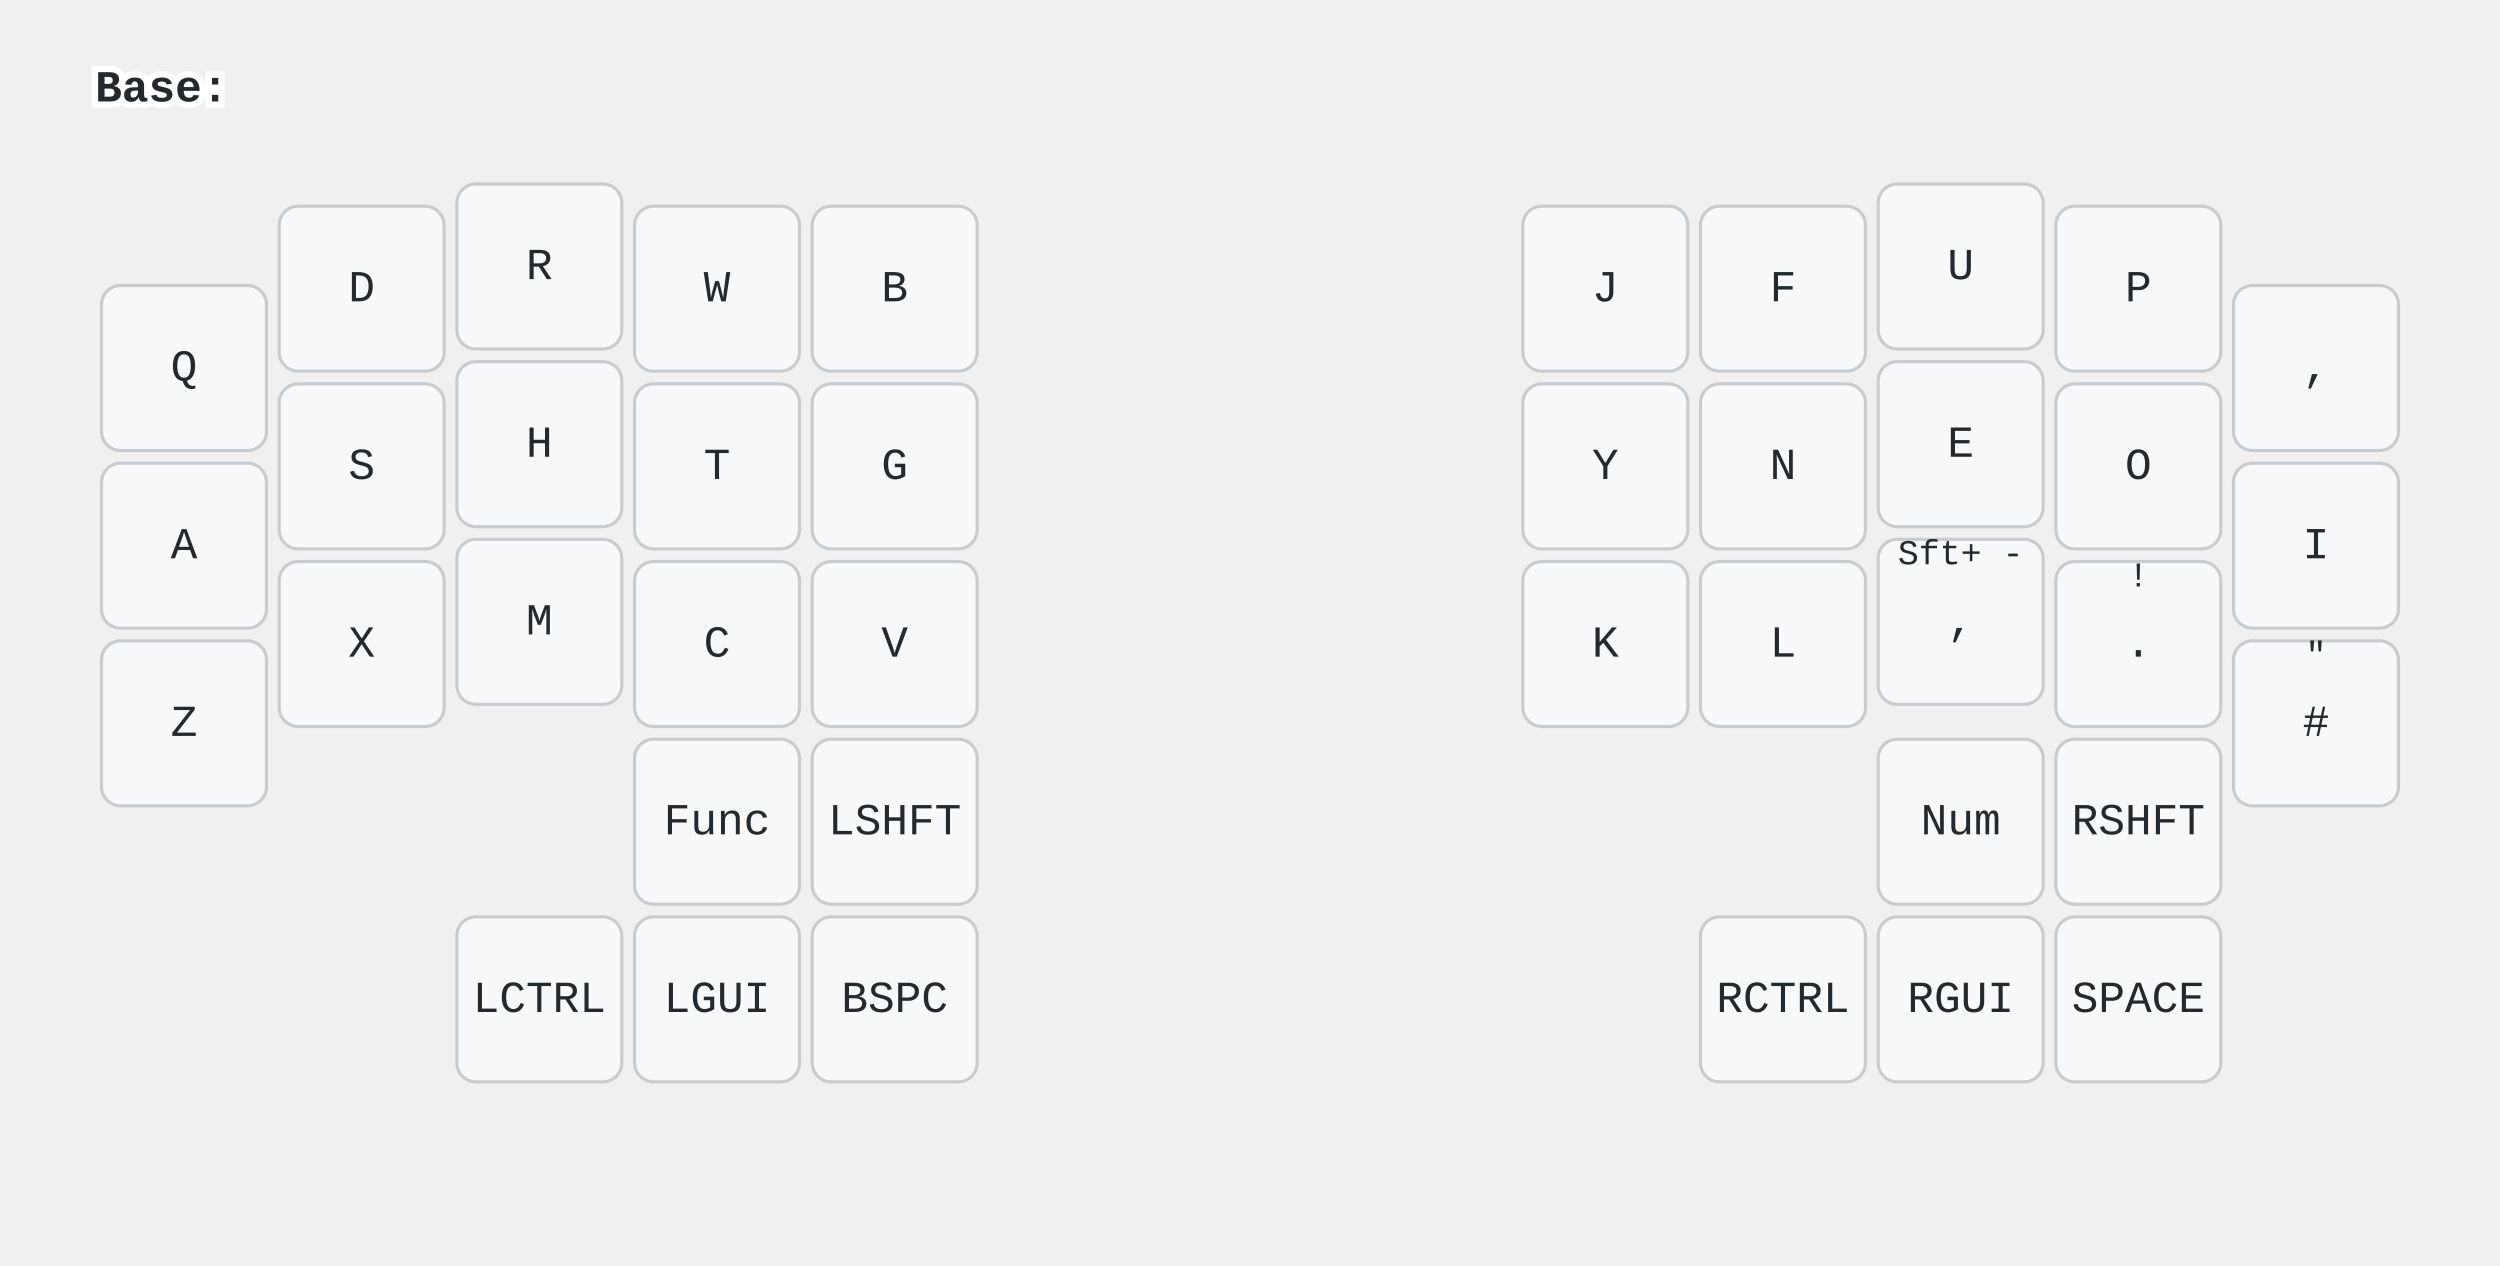
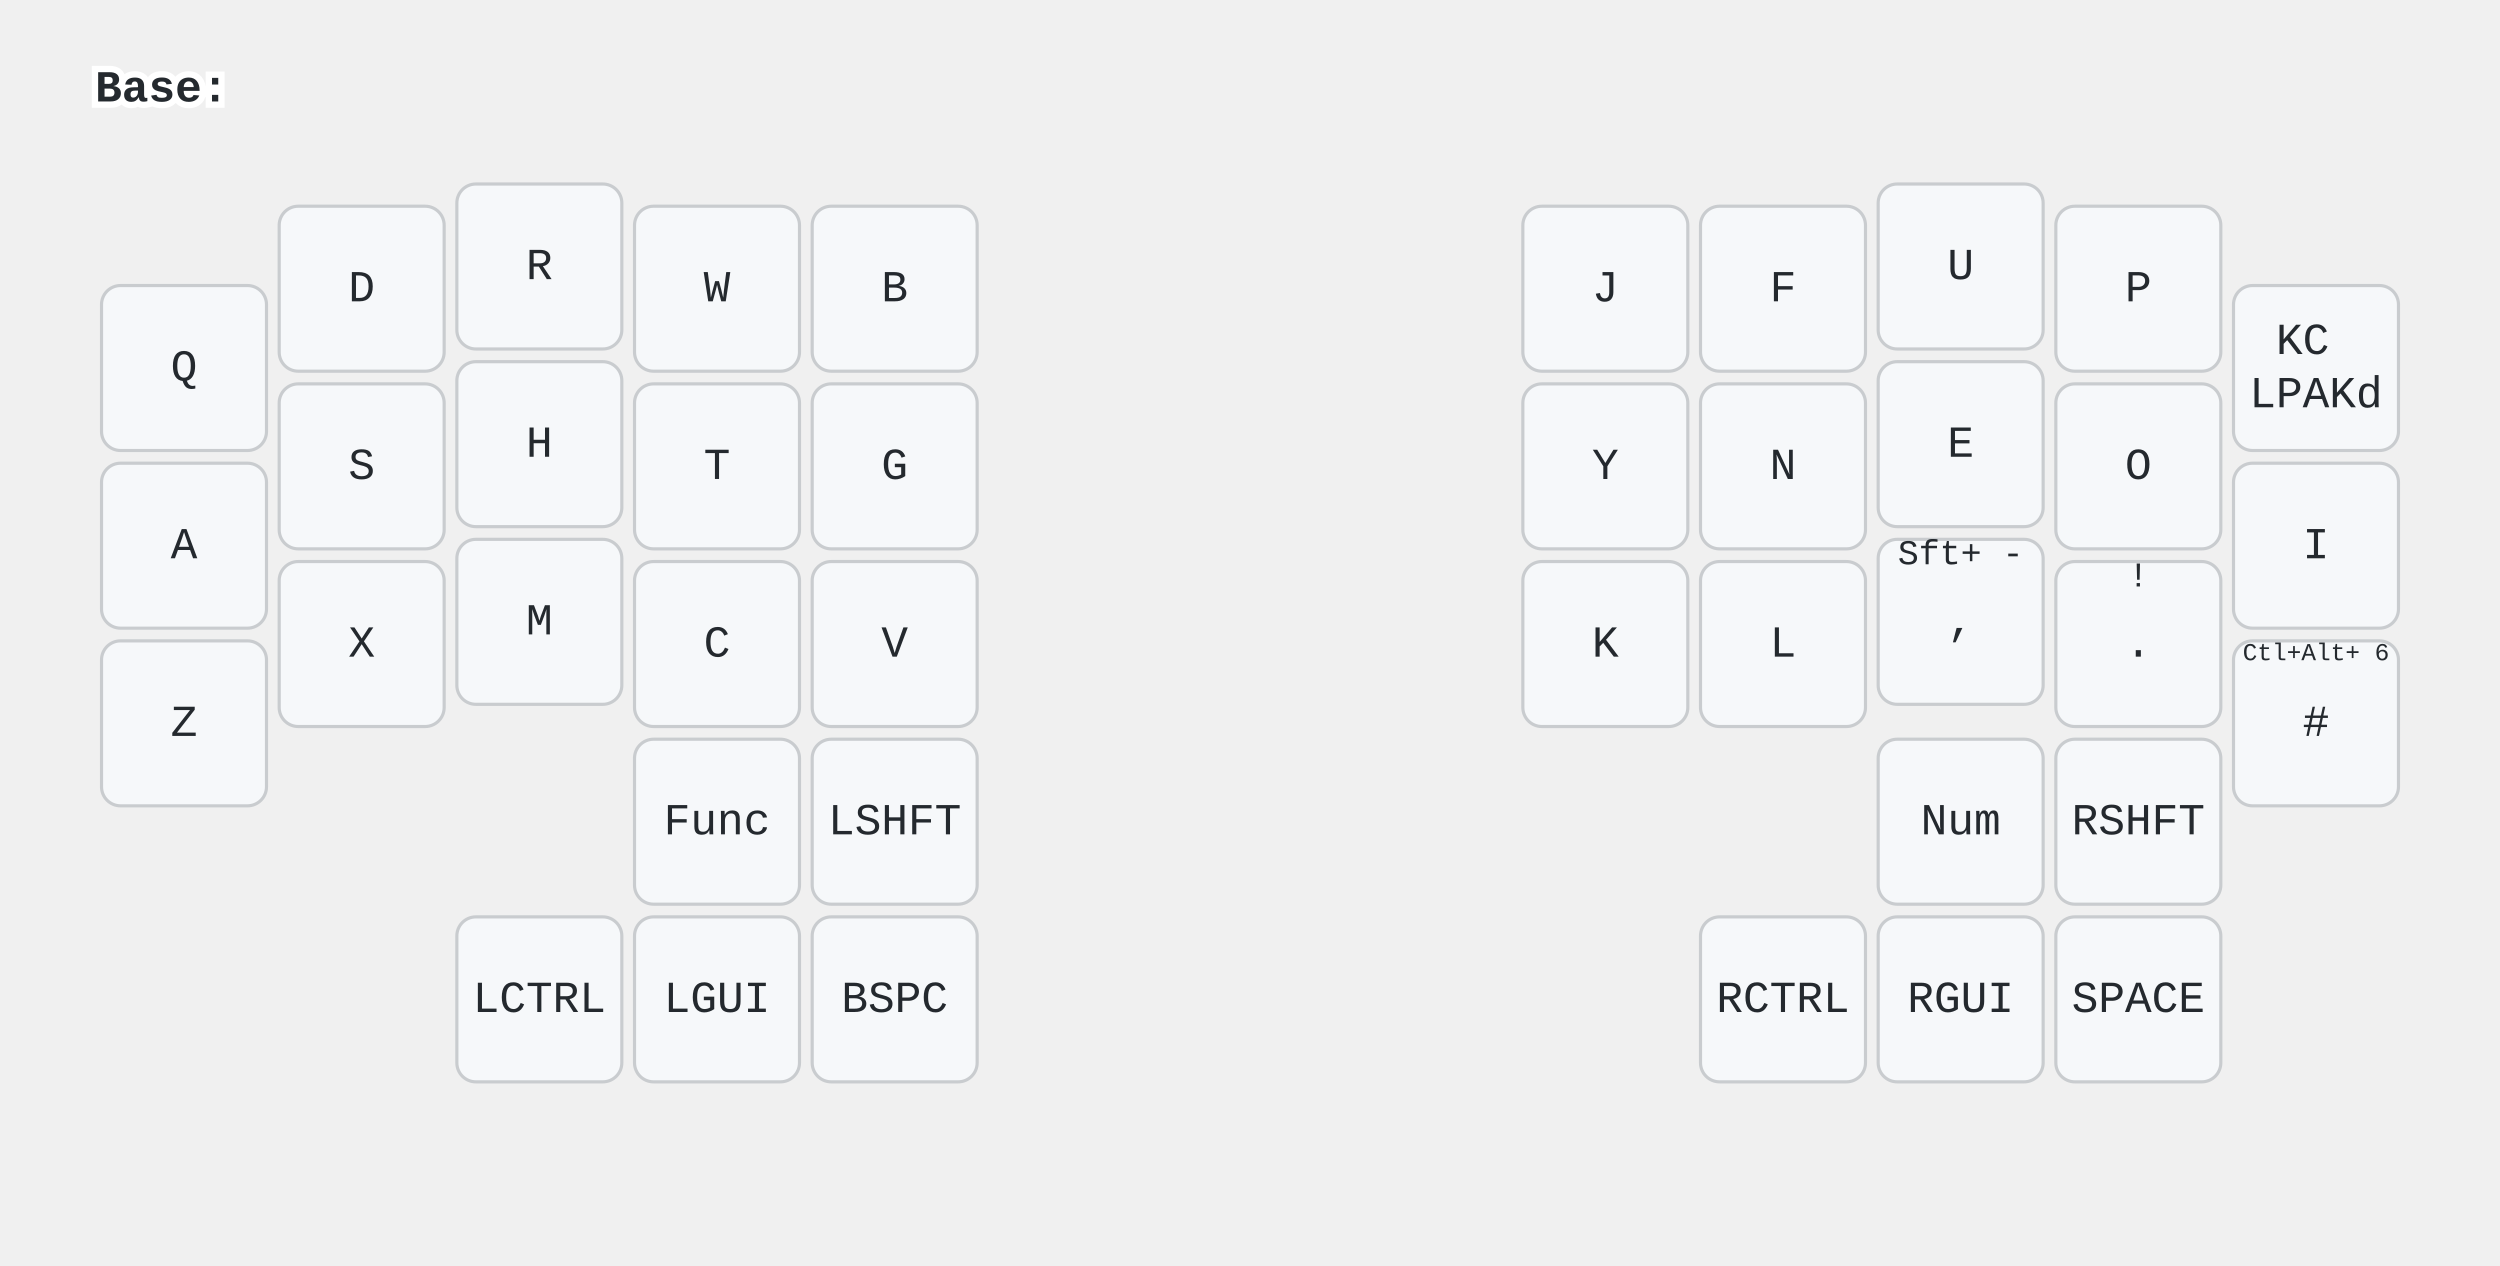
<svg xmlns="http://www.w3.org/2000/svg" width="788" height="399" viewBox="0 0 788 399" class="keymap">
  <style>/* inherit to force styles through use tags */
svg path {
    fill: inherit;
}

/* font and background color specifications */
svg.keymap {
    font-family: SFMono-Regular,Consolas,Liberation Mono,Menlo,monospace;
    font-size: 14px;
    font-kerning: normal;
    text-rendering: optimizeLegibility;
    fill: #24292e;
}

/* default key styling */
rect.key {
    fill: #f6f8fa;
}

rect.key, rect.combo {
    stroke: #c9cccf;
    stroke-width: 1;
}

/* default key side styling, only used is draw_key_sides is set */
rect.side {
    filter: brightness(90%);
}

/* color accent for combo boxes */
rect.combo, rect.combo-separate {
    fill: #cdf;
}

/* color accent for held keys */
rect.held, rect.combo.held {
    fill: #fdd;
}

/* color accent for ghost (optional) keys */
rect.ghost, rect.combo.ghost {
    stroke-dasharray: 4, 4;
    stroke-width: 2;
}

text {
    text-anchor: middle;
    dominant-baseline: middle;
}

/* styling for layer labels */
text.label {
    font-weight: bold;
    text-anchor: start;
    stroke: white;
    stroke-width: 4;
    paint-order: stroke;
}

/* styling for optional footer */
text.footer {
    text-anchor: end;
    dominant-baseline: auto;
    stroke: white;
    stroke-width: 4;
    paint-order: stroke;
}

/* styling for combo tap, and key non-tap label text */
text.combo, text.hold, text.shifted, text.left, text.right {
    font-size: 11px;
}

text.hold {
    text-anchor: middle;
    dominant-baseline: auto;
}

text.shifted {
    text-anchor: middle;
    dominant-baseline: hanging;
}

text.left {
    text-anchor: start;
}

text.right {
    text-anchor: end;
}

text.layer-activator {
    text-decoration: underline;
}

/* styling for hold/shifted label text in combo box */
text.combo.hold, text.combo.shifted, text.combo.left, text.combo.right {
    font-size: 8px;
}

/* lighter symbol for transparent keys */
text.trans {
    fill: #7b7e81;
}

/* styling for combo dendrons */
path.combo {
    stroke-width: 1;
    stroke: gray;
    fill: none;
}

/* Start Tabler Icons Cleanup */
/* cannot use height/width with glyphs */
.icon-tabler &gt; path {
    fill: inherit;
    stroke: inherit;
    stroke-width: 2;
}
/* hide tabler's default box */
.icon-tabler &gt; path[stroke="none"][fill="none"] {
    visibility: hidden;
}
/* End Tabler Icons Cleanup */

@media (prefers-color-scheme: dark) {
svg.keymap { fill: #d1d6db; }
rect.key { fill: #3f4750; }
rect.key, rect.combo { stroke: #60666c; }
rect.combo, rect.combo-separate { fill: #1f3d7a; }
rect.held, rect.combo.held { fill: #854747; }
text.label, text.footer { stroke: black; }
text.trans { fill: #7e8184; }
path.combo { stroke: #7f7f7f; }

}</style>
  <g transform="translate(30, 0)" class="layer-Base">
    <text x="0" y="28" class="label" id="Base">Base:</text>
    <g transform="translate(0, 56)">
      <g transform="translate(28, 60)" class="key keypos-0">
        <rect rx="6" ry="6" x="-26" y="-26" width="52" height="52" class="key" />
        <text x="0" y="0" class="key tap">Q</text>
      </g>
      <g transform="translate(84, 35)" class="key keypos-1">
        <rect rx="6" ry="6" x="-26" y="-26" width="52" height="52" class="key" />
        <text x="0" y="0" class="key tap">D</text>
      </g>
      <g transform="translate(140, 28)" class="key keypos-2">
        <rect rx="6" ry="6" x="-26" y="-26" width="52" height="52" class="key" />
        <text x="0" y="0" class="key tap">R</text>
      </g>
      <g transform="translate(196, 35)" class="key keypos-3">
        <rect rx="6" ry="6" x="-26" y="-26" width="52" height="52" class="key" />
        <text x="0" y="0" class="key tap">W</text>
      </g>
      <g transform="translate(252, 35)" class="key keypos-4">
        <rect rx="6" ry="6" x="-26" y="-26" width="52" height="52" class="key" />
        <text x="0" y="0" class="key tap">B</text>
      </g>
      <g transform="translate(476, 35)" class="key keypos-5">
        <rect rx="6" ry="6" x="-26" y="-26" width="52" height="52" class="key" />
        <text x="0" y="0" class="key tap">J</text>
      </g>
      <g transform="translate(532, 35)" class="key keypos-6">
        <rect rx="6" ry="6" x="-26" y="-26" width="52" height="52" class="key" />
        <text x="0" y="0" class="key tap">F</text>
      </g>
      <g transform="translate(588, 28)" class="key keypos-7">
        <rect rx="6" ry="6" x="-26" y="-26" width="52" height="52" class="key" />
        <text x="0" y="0" class="key tap">U</text>
      </g>
      <g transform="translate(644, 35)" class="key keypos-8">
        <rect rx="6" ry="6" x="-26" y="-26" width="52" height="52" class="key" />
        <text x="0" y="0" class="key tap">P</text>
      </g>
      <g transform="translate(700, 60)" class="key keypos-9">
        <rect rx="6" ry="6" x="-26" y="-26" width="52" height="52" class="key" />
-         <text x="0" y="0" class="key tap">,</text>
+         <text x="0" y="0" class="key tap">
+           <tspan x="0" dy="-0.6em">KC</tspan>
+           <tspan x="0" dy="1.2em">LPAKd</tspan>
+         </text>
      </g>
      <g transform="translate(28, 116)" class="key keypos-10">
        <rect rx="6" ry="6" x="-26" y="-26" width="52" height="52" class="key" />
        <text x="0" y="0" class="key tap">A</text>
      </g>
      <g transform="translate(84, 91)" class="key keypos-11">
        <rect rx="6" ry="6" x="-26" y="-26" width="52" height="52" class="key" />
        <text x="0" y="0" class="key tap">S</text>
      </g>
      <g transform="translate(140, 84)" class="key keypos-12">
        <rect rx="6" ry="6" x="-26" y="-26" width="52" height="52" class="key" />
        <text x="0" y="0" class="key tap">H</text>
      </g>
      <g transform="translate(196, 91)" class="key keypos-13">
        <rect rx="6" ry="6" x="-26" y="-26" width="52" height="52" class="key" />
        <text x="0" y="0" class="key tap">T</text>
      </g>
      <g transform="translate(252, 91)" class="key keypos-14">
        <rect rx="6" ry="6" x="-26" y="-26" width="52" height="52" class="key" />
        <text x="0" y="0" class="key tap">G</text>
      </g>
      <g transform="translate(476, 91)" class="key keypos-15">
        <rect rx="6" ry="6" x="-26" y="-26" width="52" height="52" class="key" />
        <text x="0" y="0" class="key tap">Y</text>
      </g>
      <g transform="translate(532, 91)" class="key keypos-16">
        <rect rx="6" ry="6" x="-26" y="-26" width="52" height="52" class="key" />
        <text x="0" y="0" class="key tap">N</text>
      </g>
      <g transform="translate(588, 84)" class="key keypos-17">
        <rect rx="6" ry="6" x="-26" y="-26" width="52" height="52" class="key" />
        <text x="0" y="0" class="key tap">E</text>
      </g>
      <g transform="translate(644, 91)" class="key keypos-18">
        <rect rx="6" ry="6" x="-26" y="-26" width="52" height="52" class="key" />
        <text x="0" y="0" class="key tap">O</text>
      </g>
      <g transform="translate(700, 116)" class="key keypos-19">
        <rect rx="6" ry="6" x="-26" y="-26" width="52" height="52" class="key" />
        <text x="0" y="0" class="key tap">I</text>
      </g>
      <g transform="translate(28, 172)" class="key keypos-20">
        <rect rx="6" ry="6" x="-26" y="-26" width="52" height="52" class="key" />
        <text x="0" y="0" class="key tap">Z</text>
      </g>
      <g transform="translate(84, 147)" class="key keypos-21">
        <rect rx="6" ry="6" x="-26" y="-26" width="52" height="52" class="key" />
        <text x="0" y="0" class="key tap">X</text>
      </g>
      <g transform="translate(140, 140)" class="key keypos-22">
        <rect rx="6" ry="6" x="-26" y="-26" width="52" height="52" class="key" />
        <text x="0" y="0" class="key tap">M</text>
      </g>
      <g transform="translate(196, 147)" class="key keypos-23">
        <rect rx="6" ry="6" x="-26" y="-26" width="52" height="52" class="key" />
        <text x="0" y="0" class="key tap">C</text>
      </g>
      <g transform="translate(252, 147)" class="key keypos-24">
        <rect rx="6" ry="6" x="-26" y="-26" width="52" height="52" class="key" />
        <text x="0" y="0" class="key tap">V</text>
      </g>
      <g transform="translate(476, 147)" class="key keypos-25">
        <rect rx="6" ry="6" x="-26" y="-26" width="52" height="52" class="key" />
        <text x="0" y="0" class="key tap">K</text>
      </g>
      <g transform="translate(532, 147)" class="key keypos-26">
        <rect rx="6" ry="6" x="-26" y="-26" width="52" height="52" class="key" />
        <text x="0" y="0" class="key tap">L</text>
      </g>
      <g transform="translate(588, 140)" class="key keypos-27">
        <rect rx="6" ry="6" x="-26" y="-26" width="52" height="52" class="key" />
        <text x="0" y="0" class="key tap">,</text>
        <text x="0" y="-24" class="key shifted">Sft+ -</text>
      </g>
      <g transform="translate(644, 147)" class="key keypos-28">
        <rect rx="6" ry="6" x="-26" y="-26" width="52" height="52" class="key" />
        <text x="0" y="0" class="key tap">.</text>
        <text x="0" y="-24" class="key shifted">!</text>
      </g>
      <g transform="translate(700, 172)" class="key keypos-29">
        <rect rx="6" ry="6" x="-26" y="-26" width="52" height="52" class="key" />
        <text x="0" y="0" class="key tap">#</text>
-         <text x="0" y="-24" class="key shifted">"</text>
+         <text x="0" y="-24" class="key shifted">
+           <tspan style="font-size: 70%">Ctl+Alt+ 6</tspan>
+         </text>
      </g>
      <g transform="translate(196, 203)" class="key keypos-30">
        <rect rx="6" ry="6" x="-26" y="-26" width="52" height="52" class="key" />
        <text x="0" y="0" class="key tap">Func</text>
      </g>
      <g transform="translate(252, 203)" class="key keypos-31">
        <rect rx="6" ry="6" x="-26" y="-26" width="52" height="52" class="key" />
        <text x="0" y="0" class="key tap">LSHFT</text>
      </g>
      <g transform="translate(644, 203)" class="key keypos-32">
        <rect rx="6" ry="6" x="-26" y="-26" width="52" height="52" class="key" />
        <text x="0" y="0" class="key tap">RSHFT</text>
      </g>
      <g transform="translate(588, 203)" class="key keypos-33">
        <rect rx="6" ry="6" x="-26" y="-26" width="52" height="52" class="key" />
        <text x="0" y="0" class="key tap">Num</text>
      </g>
      <g transform="translate(140, 259)" class="key keypos-34">
        <rect rx="6" ry="6" x="-26" y="-26" width="52" height="52" class="key" />
        <text x="0" y="0" class="key tap">LCTRL</text>
      </g>
      <g transform="translate(196, 259)" class="key keypos-35">
        <rect rx="6" ry="6" x="-26" y="-26" width="52" height="52" class="key" />
        <text x="0" y="0" class="key tap">LGUI</text>
      </g>
      <g transform="translate(252, 259)" class="key keypos-36">
        <rect rx="6" ry="6" x="-26" y="-26" width="52" height="52" class="key" />
        <text x="0" y="0" class="key tap">BSPC</text>
      </g>
      <g transform="translate(644, 259)" class="key keypos-37">
        <rect rx="6" ry="6" x="-26" y="-26" width="52" height="52" class="key" />
        <text x="0" y="0" class="key tap">SPACE</text>
      </g>
      <g transform="translate(588, 259)" class="key keypos-38">
        <rect rx="6" ry="6" x="-26" y="-26" width="52" height="52" class="key" />
        <text x="0" y="0" class="key tap">RGUI</text>
      </g>
      <g transform="translate(532, 259)" class="key keypos-39">
        <rect rx="6" ry="6" x="-26" y="-26" width="52" height="52" class="key" />
        <text x="0" y="0" class="key tap">RCTRL</text>
      </g>
    </g>
  </g>
</svg>
